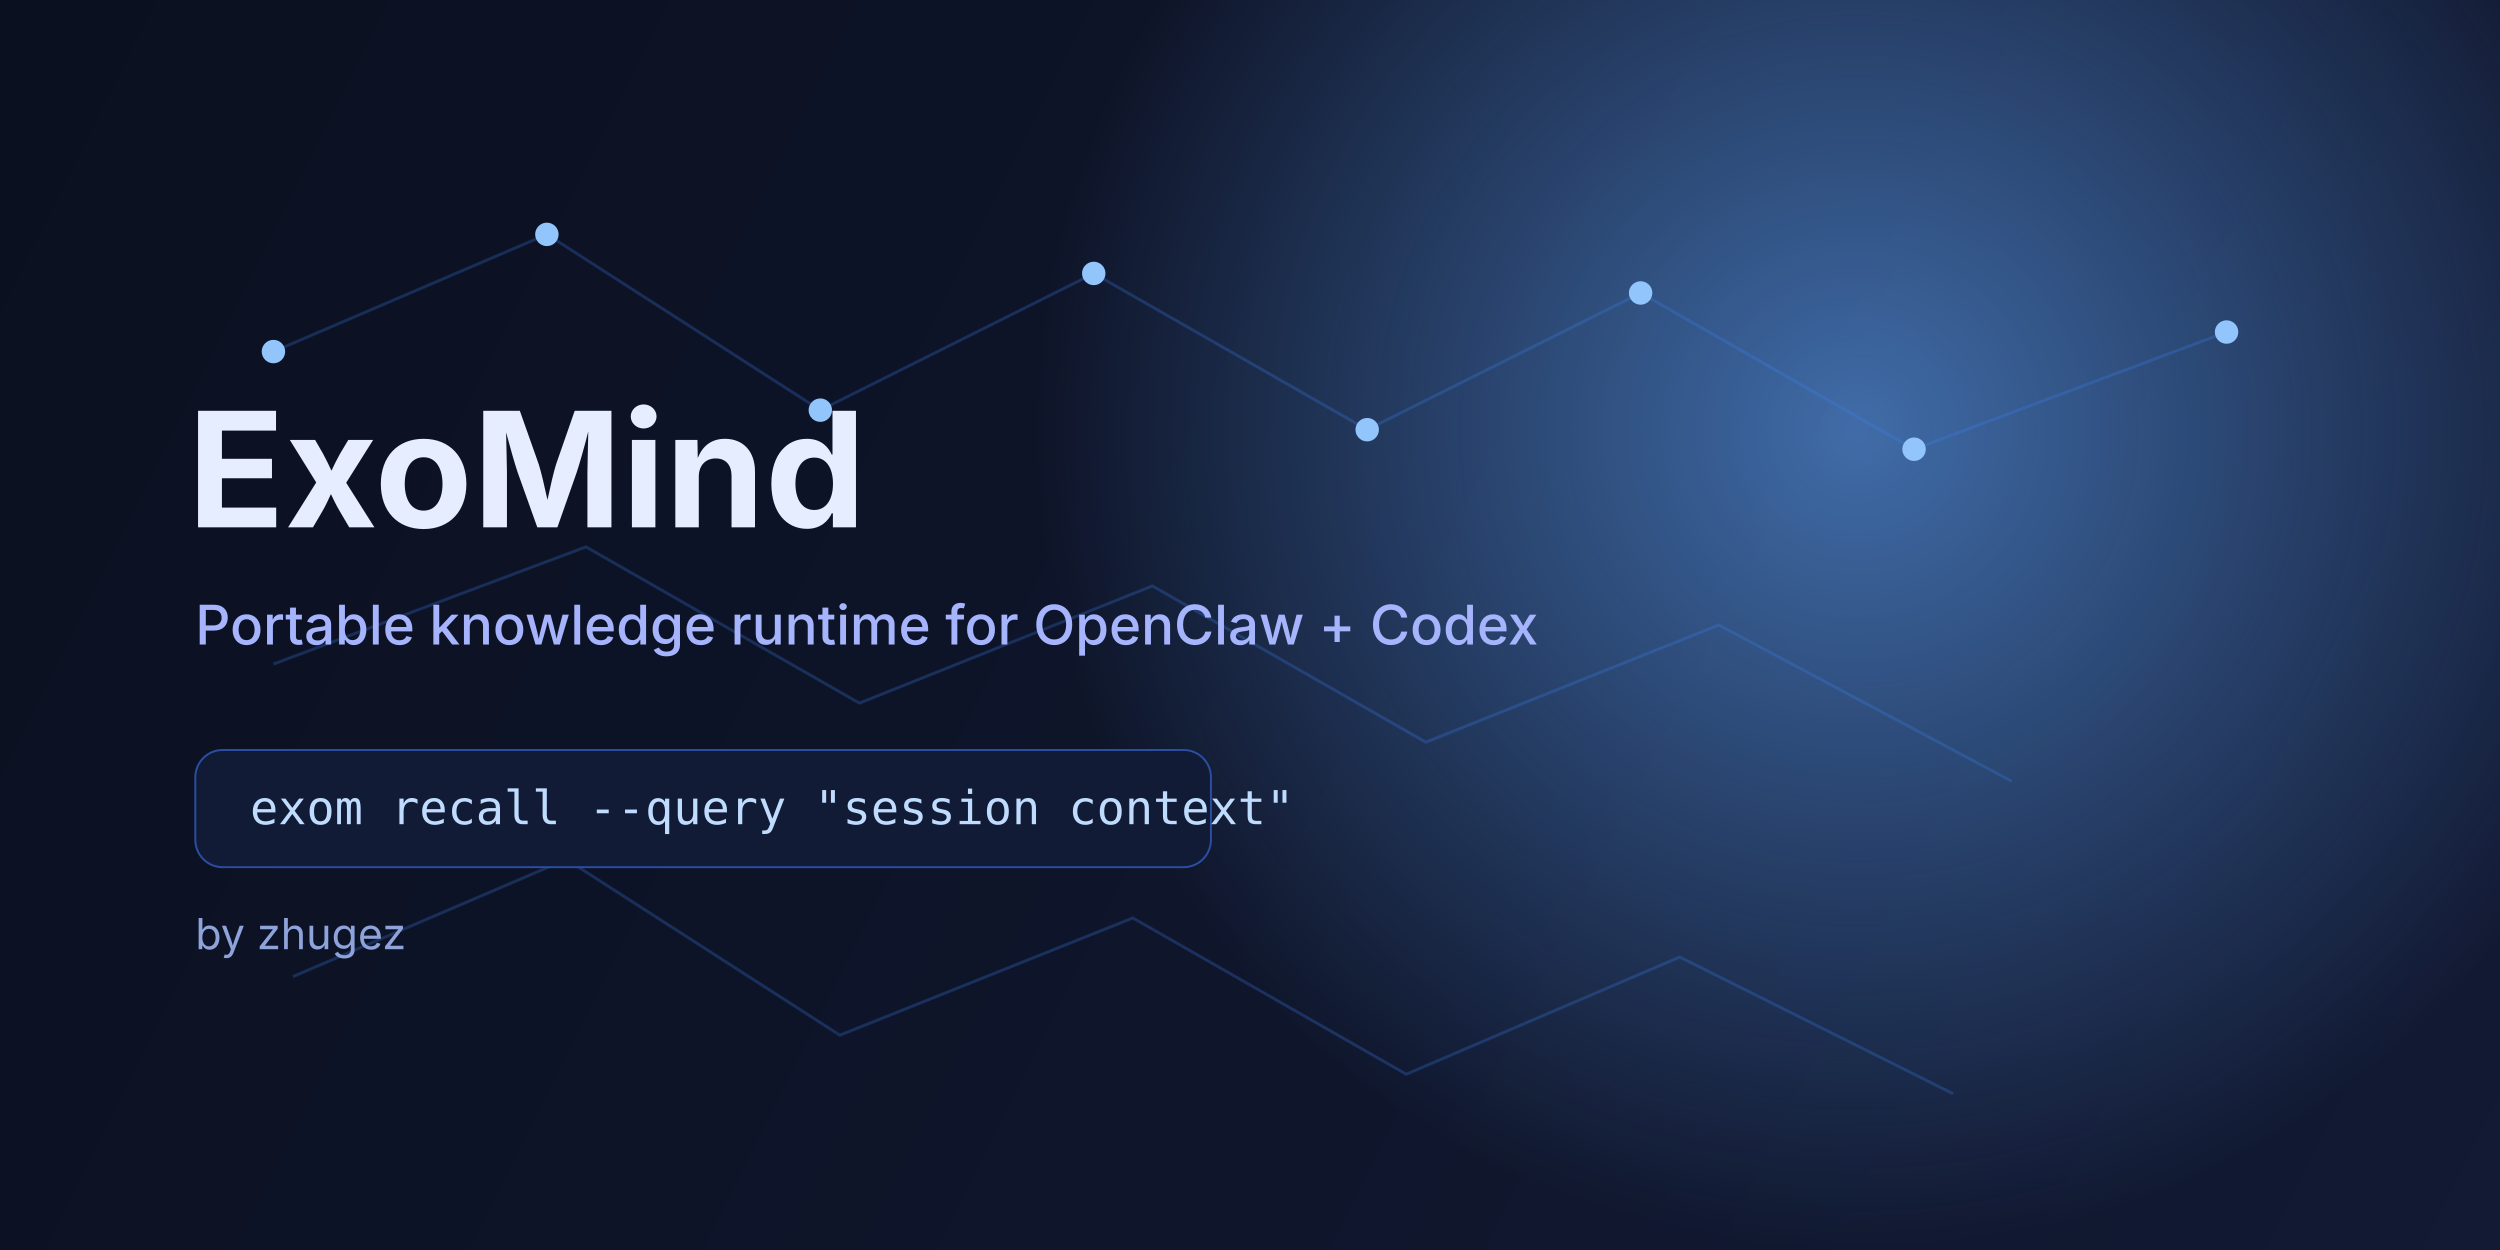
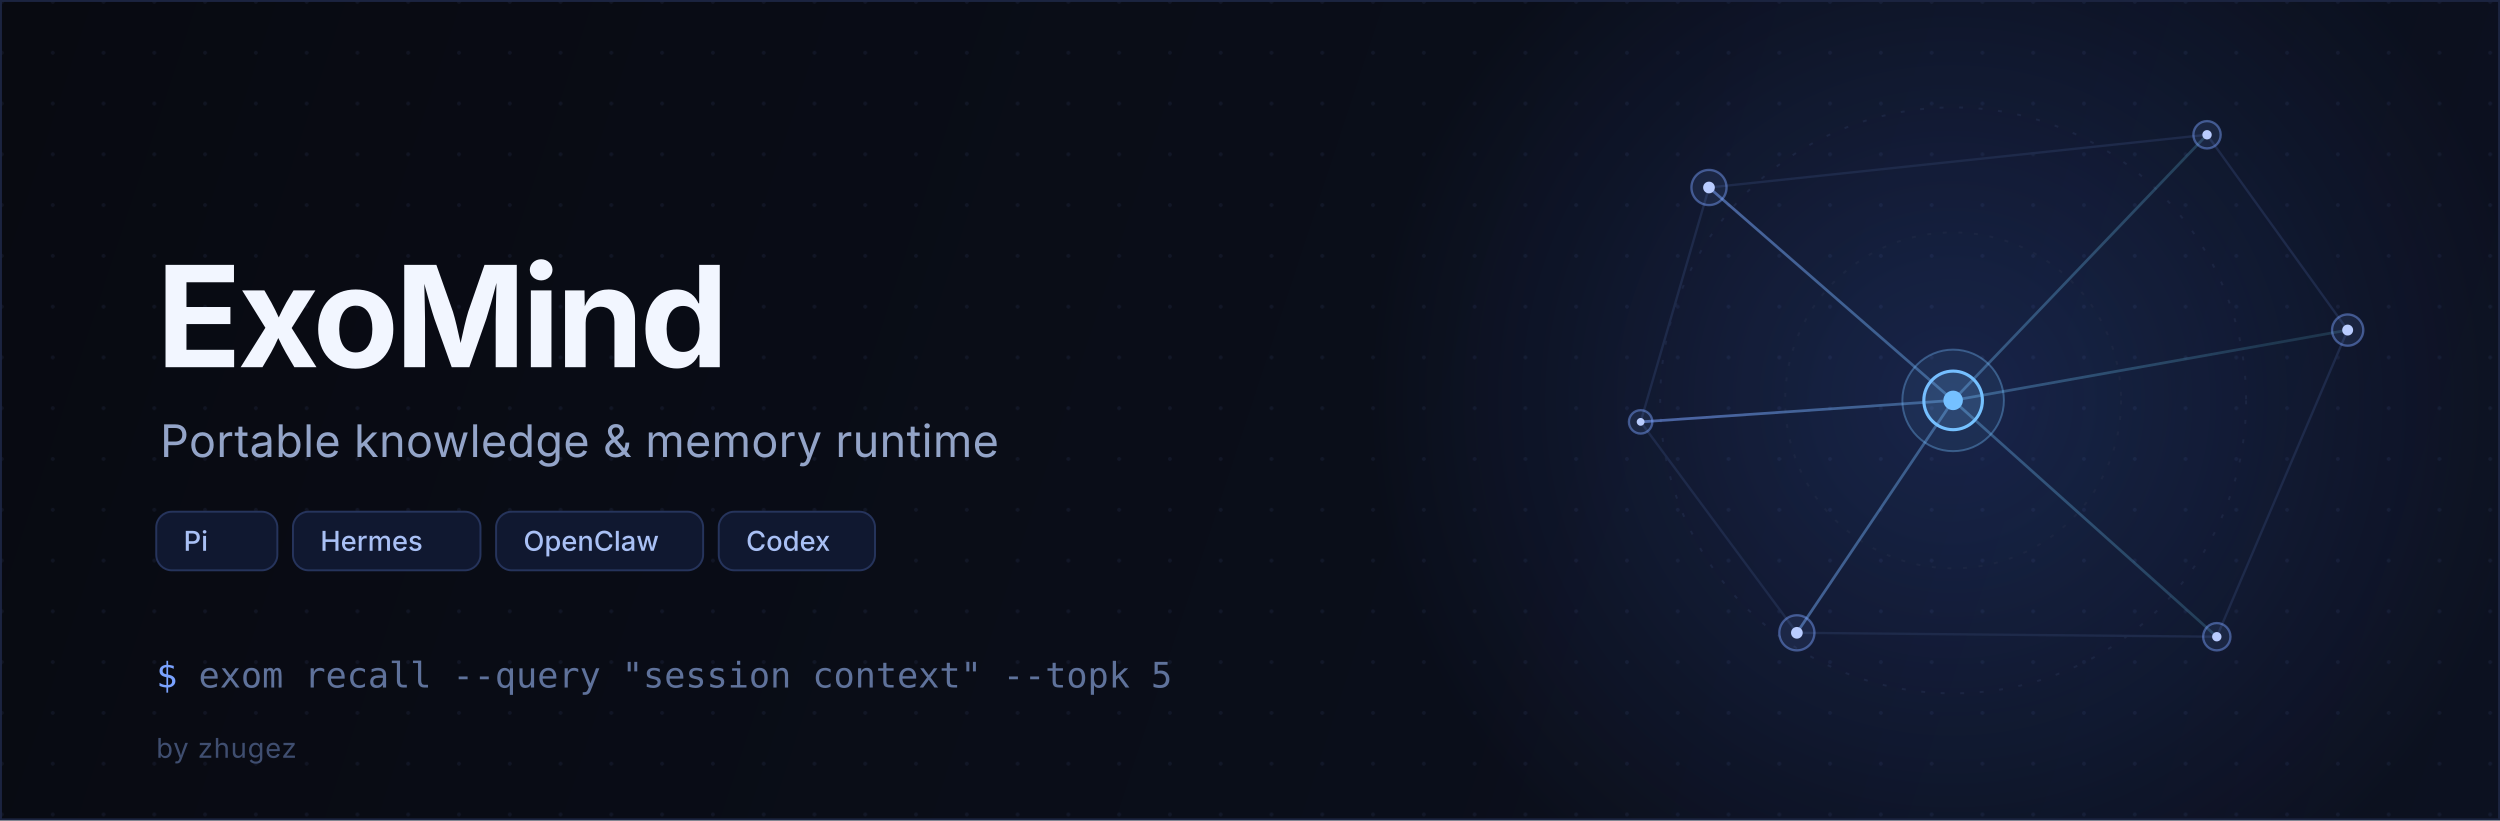
- <svg xmlns="http://www.w3.org/2000/svg" width="1280" height="640" viewBox="0 0 1280 640" fill="none">
+ <svg xmlns="http://www.w3.org/2000/svg" width="1280" height="420" viewBox="0 0 1280 420" fill="none" role="img" aria-label="ExoMind — portable knowledge and memory runtime for Pi, Hermes, OpenClaw and Codex">
  <defs>
-     <linearGradient id="bg" x1="0" y1="0" x2="1280" y2="640" gradientUnits="userSpaceOnUse">
-       <stop stop-color="#0B1020" />
-       <stop offset="1" stop-color="#121A34" />
+     <linearGradient id="ink" x1="0" y1="0" x2="1280" y2="420" gradientUnits="userSpaceOnUse">
+       <stop stop-color="#080A11" />
+       <stop offset="1" stop-color="#0C1120" />
    </linearGradient>
-     <radialGradient id="glow" cx="0" cy="0" r="1" gradientUnits="userSpaceOnUse" gradientTransform="translate(950 220) rotate(120) scale(420 420)">
-       <stop stop-color="#60A5FA" stop-opacity="0.6" />
-       <stop offset="1" stop-color="#60A5FA" stop-opacity="0" />
+     <linearGradient id="accent" x1="820" y1="60" x2="1200" y2="360" gradientUnits="userSpaceOnUse">
+       <stop stop-color="#7AA2FF" />
+       <stop offset="1" stop-color="#70E1FF" />
+     </linearGradient>
+     <linearGradient id="edge" x1="860" y1="200" x2="1160" y2="200" gradientUnits="userSpaceOnUse">
+       <stop stop-color="#7AA2FF" stop-opacity="0.55" />
+       <stop offset="1" stop-color="#70E1FF" stop-opacity="0.15" />
+     </linearGradient>
+     <radialGradient id="halo" cx="0" cy="0" r="1" gradientUnits="userSpaceOnUse" gradientTransform="translate(1000 205) scale(300)">
+       <stop stop-color="#4C7BFF" stop-opacity="0.20" />
+       <stop offset="1" stop-color="#4C7BFF" stop-opacity="0" />
    </radialGradient>
+     <pattern id="dots" width="26" height="26" patternUnits="userSpaceOnUse">
+       <circle cx="1" cy="1" r="1" fill="#8AA6FF" fill-opacity="0.07" />
+     </pattern>
  </defs>
-   <rect width="1280" height="640" fill="url(#bg)" />
-   <rect width="1280" height="640" fill="url(#glow)" />
-   <g opacity="0.25" stroke="#3B82F6" stroke-width="1.5">
-     <path d="M140 180L280 120L420 210L560 140L700 220L840 150L980 230L1140 170" />
-     <path d="M140 340L300 280L440 360L590 300L730 380L880 320L1030 400" />
-     <path d="M150 500L290 440L430 530L580 470L720 550L860 490L1000 560" />
+   <rect width="1280" height="420" fill="url(#ink)" />
+   <rect width="1280" height="420" fill="url(#dots)" />
+   <rect width="1280" height="420" fill="url(#halo)" />
+   <rect x="0.5" y="0.5" width="1279" height="419" stroke="#1B2440" />
+   <g stroke="#1B2542" fill="none">
+     <circle cx="1000" cy="205" r="86" stroke-dasharray="2 6" />
+     <circle cx="1000" cy="205" r="150" stroke-dasharray="2 8" />
  </g>
-   <g fill="#93C5FD">
-     <circle cx="140" cy="180" r="6" />
-     <circle cx="280" cy="120" r="6" />
-     <circle cx="420" cy="210" r="6" />
-     <circle cx="560" cy="140" r="6" />
-     <circle cx="700" cy="220" r="6" />
-     <circle cx="840" cy="150" r="6" />
-     <circle cx="980" cy="230" r="6" />
-     <circle cx="1140" cy="170" r="6" />
+   <g stroke="url(#edge)" stroke-width="1.4">
+     <path d="M1000 205L875 96M1000 205L1130 69M1000 205L1202 169M1000 205L1135 326M1000 205L920 324M1000 205L840 216" />
  </g>
-   <text x="96" y="270" fill="#E5EDFF" font-family="Inter,Segoe UI,Arial,sans-serif" font-size="82" font-weight="700">ExoMind</text>
-   <text x="100" y="330" fill="#A5B4FC" font-family="Inter,Segoe UI,Arial,sans-serif" font-size="28" font-weight="500">Portable knowledge runtime for OpenClaw + Codex</text>
-   <rect x="100" y="384" width="520" height="60" rx="14" fill="#111B36" stroke="#2B4EA2" />
-   <text x="128" y="422" fill="#BFDBFE" font-family="JetBrains Mono,Consolas,monospace" font-size="24">exom recall --query "session context"</text>
-   <text x="100" y="486" fill="#8EA3DA" font-family="Inter,Segoe UI,Arial,sans-serif" font-size="22">by zhugez</text>
+   <g stroke="#1E2A4A" stroke-width="1.2">
+     <path d="M875 96L1130 69M1130 69L1202 169M1202 169L1135 326M1135 326L920 324M920 324L840 216M840 216L875 96" />
+   </g>
+   <g fill="#7AA2FF" fill-opacity="0.10" stroke="#7AA2FF" stroke-opacity="0.45" stroke-width="1.2">
+     <circle cx="875" cy="96" r="9" />
+     <circle cx="1130" cy="69" r="7" />
+     <circle cx="1202" cy="169" r="8" />
+     <circle cx="1135" cy="326" r="7" />
+     <circle cx="920" cy="324" r="9" />
+     <circle cx="840" cy="216" r="6" />
+   </g>
+   <g fill="#B9CCFF">
+     <circle cx="875" cy="96" r="3" />
+     <circle cx="1130" cy="69" r="2.4" />
+     <circle cx="1202" cy="169" r="2.8" />
+     <circle cx="1135" cy="326" r="2.4" />
+     <circle cx="920" cy="324" r="3" />
+     <circle cx="840" cy="216" r="2" />
+   </g>
+   <circle cx="1000" cy="205" r="26" fill="url(#accent)" fill-opacity="0.07" stroke="url(#accent)" stroke-opacity="0.35" />
+   <circle cx="1000" cy="205" r="15" fill="url(#accent)" fill-opacity="0.16" stroke="url(#accent)" stroke-width="1.6" />
+   <circle cx="1000" cy="205" r="5" fill="url(#accent)" />
+   <text x="80" y="188" fill="#F2F6FF" font-family="Inter, Segoe UI, Helvetica, Arial, sans-serif" font-size="72" font-weight="700" letter-spacing="-2">ExoMind</text>
+   <text x="82" y="234" fill="#93A4C8" font-family="Inter, Segoe UI, Helvetica, Arial, sans-serif" font-size="23" font-weight="400" letter-spacing="0.2">Portable knowledge &amp; memory runtime</text>
+   <g font-family="Inter, Segoe UI, Helvetica, Arial, sans-serif" font-size="14" font-weight="500">
+     <rect x="80" y="262" width="62" height="30" rx="8" fill="#101830" stroke="#26345C" />
+     <text x="94" y="282" fill="#A9C0F5">Pi</text>
+     <rect x="150" y="262" width="96" height="30" rx="8" fill="#101830" stroke="#26345C" />
+     <text x="164" y="282" fill="#A9C0F5">Hermes</text>
+     <rect x="254" y="262" width="106" height="30" rx="8" fill="#101830" stroke="#26345C" />
+     <text x="268" y="282" fill="#A9C0F5">OpenClaw</text>
+     <rect x="368" y="262" width="80" height="30" rx="8" fill="#101830" stroke="#26345C" />
+     <text x="382" y="282" fill="#A9C0F5">Codex</text>
+   </g>
+   <text x="80" y="352" fill="#5F729B" font-family="JetBrains Mono, Consolas, ui-monospace, monospace" font-size="18">
+     <tspan fill="#7AA2FF">$</tspan> exom recall --query "session context" --topk 5
+   </text>
+   <text x="80" y="388" fill="#3F4E70" font-family="Inter, Segoe UI, Helvetica, Arial, sans-serif" font-size="14" letter-spacing="0.4">by zhugez</text>
</svg>
